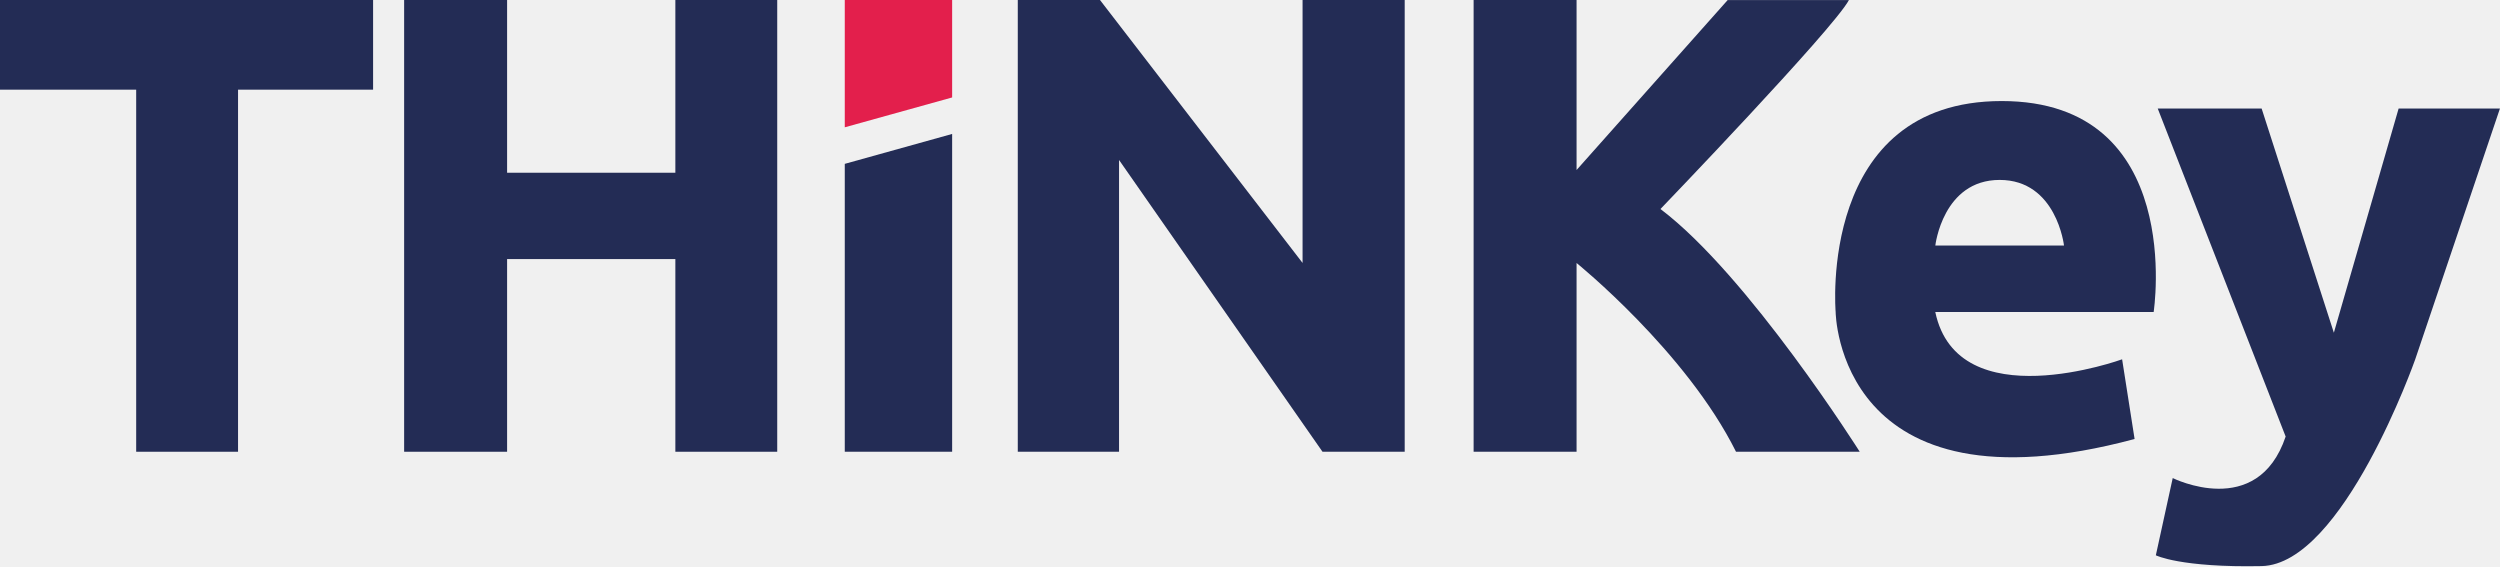
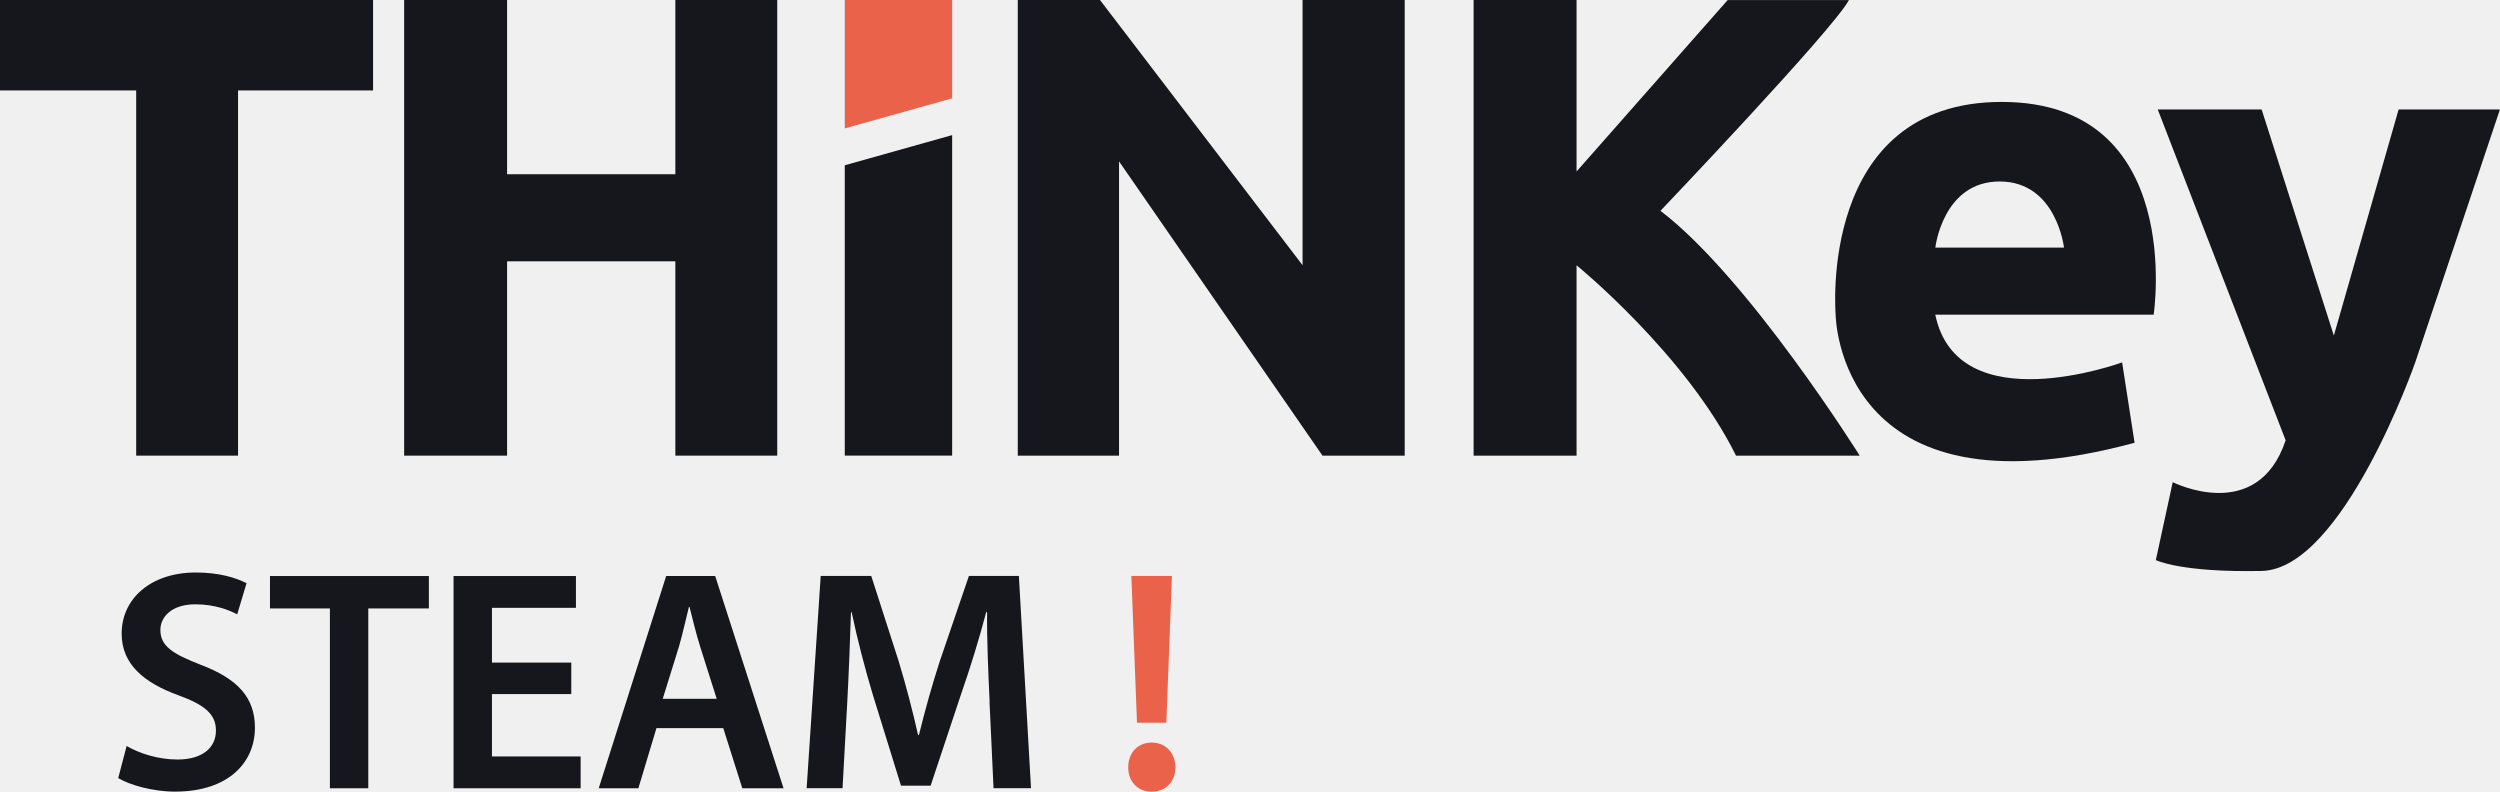
- <svg xmlns="http://www.w3.org/2000/svg" id="Layer_1" data-name="Layer 1" viewBox="0 0 458.94 103.94">
+ <svg xmlns="http://www.w3.org/2000/svg" width="120" height="38" viewBox="0 0 120 38" fill="none">
+   <g clip-path="url(#clip0_114_24)">
+     <path d="M0 0V4.341H6.537V21.871H11.426V4.341H17.908V0H0Z" fill="#16171D" />
+     <path d="M19.399 0V21.871H24.34V12.543H32.417V21.871H37.307V0H32.417V8.363H24.34V0H19.399Z" fill="#16171D" />
+     <path d="M40.549 0V6.163L45.703 4.718V0H40.549Z" fill="#EA624A" />
+     <path d="M45.703 6.485L40.549 7.933V21.87H45.703V6.485Z" fill="#16171D" />
+     <path d="M48.853 0V21.871H53.714V7.746L63.48 21.871H67.426V0H62.523V12.73L52.799 0H48.853Z" fill="#16171D" />
+     <path d="M70.733 0V21.871H75.675V12.733C75.675 12.733 80.936 17.021 83.329 21.871H89.266C89.266 21.871 83.925 13.334 79.702 10.119C79.702 10.119 87.993 1.421 88.749 0.003H82.928L75.675 8.231V0H70.733Z" fill="#16171D" />
+     <path d="M96.083 4.892C87.235 4.892 88.111 15.104 88.111 15.104C88.111 15.104 88.189 25.114 102.46 21.253L101.862 17.395C101.862 17.395 93.97 20.291 92.893 15.104H103.376C103.376 15.104 104.931 4.892 96.081 4.892H96.083ZM92.896 11.886C92.896 11.886 93.254 8.711 95.984 8.711C98.713 8.711 99.072 11.886 99.072 11.886H92.893H92.896Z" fill="#16171D" />
+     <path d="M103.577 5.253H108.558L112.025 16.108L115.134 5.253H119.997L115.931 17.395C115.931 17.395 112.464 27.325 108.558 27.406C104.652 27.485 103.48 26.884 103.48 26.884L104.291 23.145C104.291 23.145 108.357 25.194 109.711 21.135L103.572 5.256L103.577 5.253Z" fill="#16171D" />
+     <path d="M6.079 35.808C6.678 36.157 7.578 36.457 8.521 36.457C9.706 36.457 10.365 35.898 10.365 35.067C10.365 34.297 9.855 33.844 8.566 33.374C6.903 32.77 5.839 31.879 5.839 30.413C5.839 28.751 7.217 27.48 9.405 27.48C10.498 27.48 11.309 27.723 11.834 27.994L11.385 29.49C11.024 29.294 10.32 29.007 9.377 29.007C8.208 29.007 7.698 29.642 7.698 30.231C7.698 31.017 8.284 31.381 9.63 31.908C11.385 32.572 12.237 33.464 12.237 34.93C12.237 36.563 11.008 37.997 8.401 37.997C7.337 37.997 6.228 37.681 5.674 37.349L6.079 35.806V35.808Z" fill="#16171D" />
+     <path d="M15.835 29.205H12.959V27.649H20.586V29.205H17.678V37.837H15.835V29.205Z" fill="#16171D" />
+     <path d="M27.421 33.316H23.614V36.31H27.87V37.837H21.77V27.649H27.645V29.176H23.614V31.805H27.421V33.316Z" fill="#16171D" />
+     <path d="M31.51 34.949L30.642 37.837H28.738L31.976 27.649H34.329L37.61 37.837H35.631L34.716 34.949H31.508H31.51ZM34.402 33.543L33.607 31.035C33.411 30.415 33.246 29.719 33.097 29.131H33.069C32.919 29.722 32.768 30.431 32.59 31.035L31.811 33.543H34.402Z" fill="#16171D" />
+     <path d="M47.502 33.678C47.442 32.362 47.366 30.777 47.381 29.384H47.337C47.008 30.64 46.587 32.014 46.139 33.298L44.67 37.713H43.248L41.898 33.358C41.509 32.058 41.148 30.669 40.879 29.384H40.847C40.803 30.729 40.743 32.346 40.667 33.738L40.442 37.834H38.719L39.394 27.646H41.82L43.138 31.742C43.499 32.937 43.812 34.144 44.066 35.278H44.11C44.38 34.176 44.725 32.921 45.114 31.726L46.508 27.646H48.906L49.489 37.834H47.69L47.496 33.678H47.502Z" fill="#16171D" />
+     <path d="M55.265 38C54.606 38 54.141 37.502 54.156 36.821C54.156 36.125 54.622 35.642 55.281 35.642C55.939 35.642 56.405 36.125 56.421 36.821C56.421 37.502 55.971 38 55.281 38H55.265ZM54.575 34.69L54.305 27.646H56.253L55.984 34.69H54.575Z" fill="#EA624A" />
+   </g>
  <defs>
-     <style>
-       .cls-1 {
-         fill: #e31f4c;
-       }
- 
-       .cls-2 {
-         fill: #232c55;
-       }
-     </style>
+     <clipPath id="clip0_114_24">
+       <rect width="120" height="38" fill="white" />
+     </clipPath>
  </defs>
-   <polygon class="cls-2" points="0 0 0 16.46 25 16.46 25 82.93 43.7 82.93 43.7 16.46 68.49 16.46 68.49 0 0 0" />
-   <polygon class="cls-2" points="74.19 0 74.19 82.93 93.09 82.93 93.09 47.56 123.98 47.56 123.98 82.93 142.68 82.93 142.68 0 123.98 0 123.98 31.71 93.09 31.71 93.09 0 74.19 0" />
-   <polygon class="cls-1" points="155.08 0 155.08 23.37 174.79 17.89 174.79 0 155.08 0" />
-   <polygon class="cls-2" points="174.79 24.59 155.08 30.08 155.08 82.93 174.79 82.93 174.79 24.59" />
-   <polygon class="cls-2" points="186.84 0 186.84 82.93 205.43 82.93 205.43 29.37 242.78 82.93 257.87 82.93 257.87 0 239.12 0 239.12 48.27 201.93 0 186.84 0" />
-   <path class="cls-2" d="m270.52,0v82.93h18.9v-34.65s20.12,16.26,29.27,34.65h22.71s-20.43-32.37-36.58-44.56c0,0,31.71-32.98,34.6-38.36h-22.26l-27.74,31.2V0h-18.9Z" />
-   <path class="cls-2" d="m367.47,18.55c-33.84,0-30.49,38.72-30.49,38.72,0,0,.3,37.96,54.88,23.32l-2.29-14.63s-30.18,10.98-34.3-8.69h40.09s5.95-38.72-27.9-38.72Zm-12.19,26.52s1.37-12.04,11.81-12.04,11.81,12.04,11.81,12.04h-23.63Z" />
-   <path class="cls-2" d="m396.13,19.92h19.05l13.26,41.16,11.89-41.16h18.6l-15.55,46.04s-13.26,37.65-28.2,37.96c-14.94.3-19.42-1.98-19.42-1.98l3.1-14.18s15.55,7.77,20.73-7.62l-23.48-60.21Z" />
</svg>
